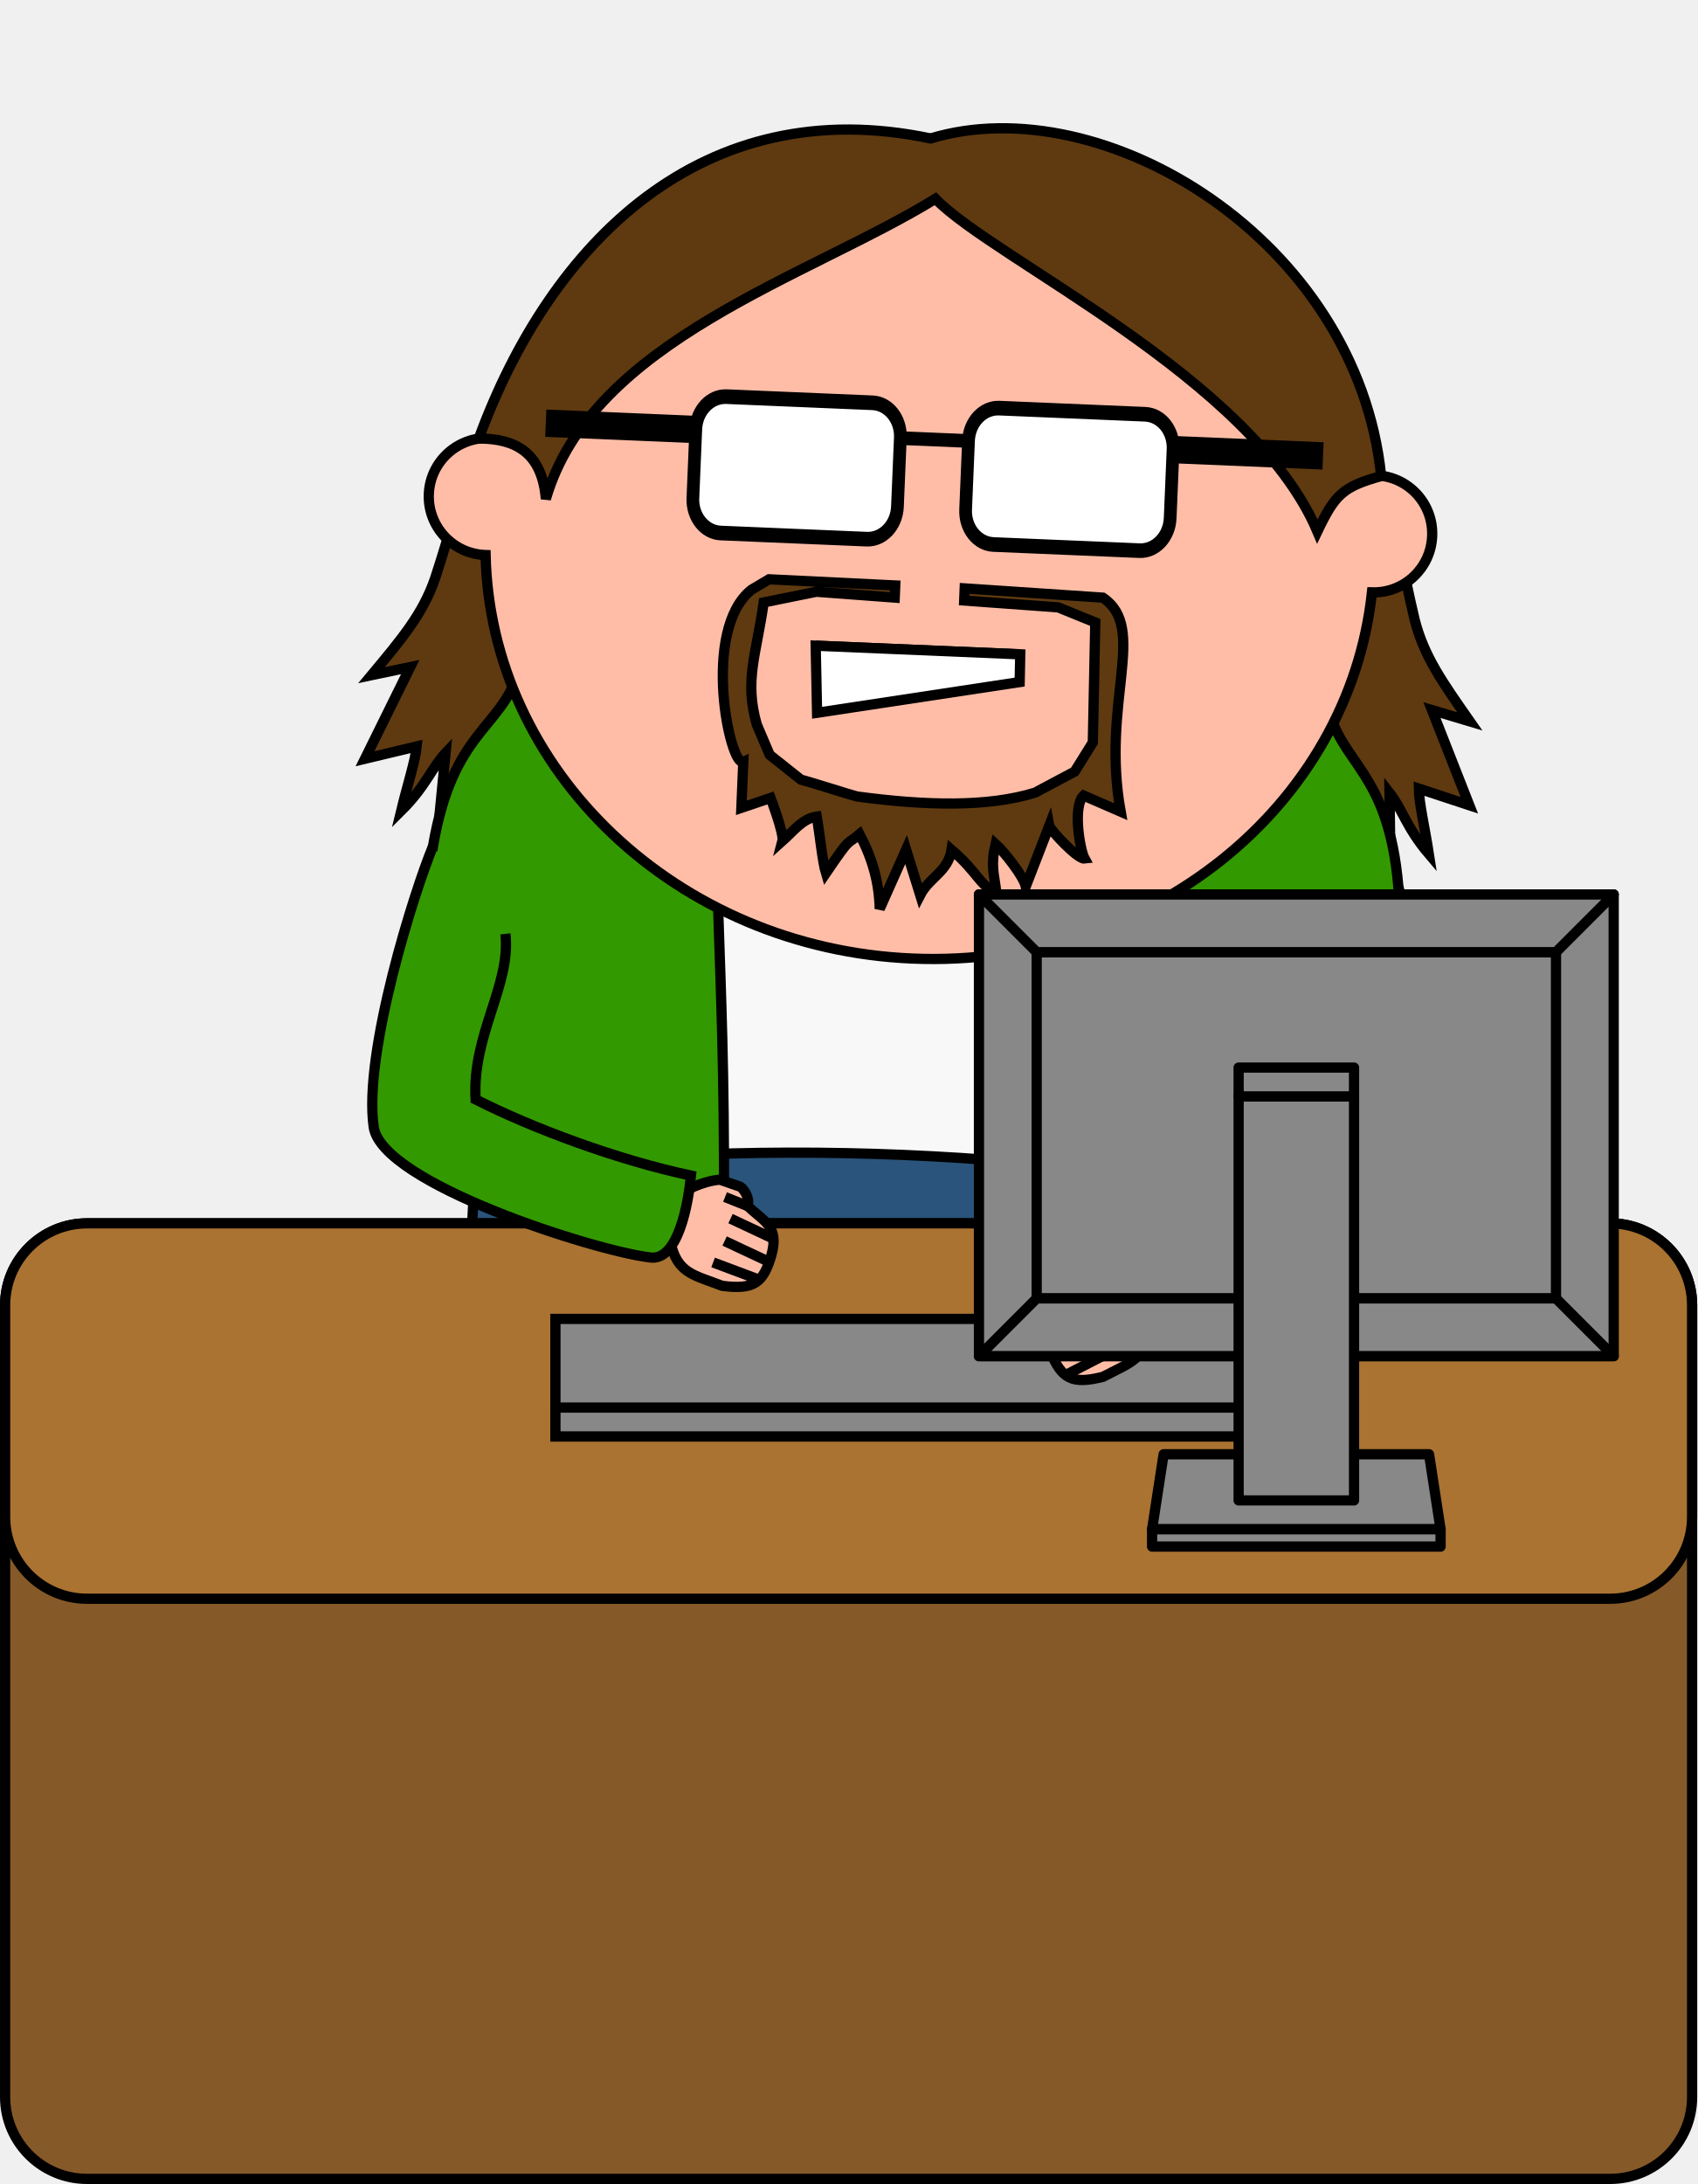
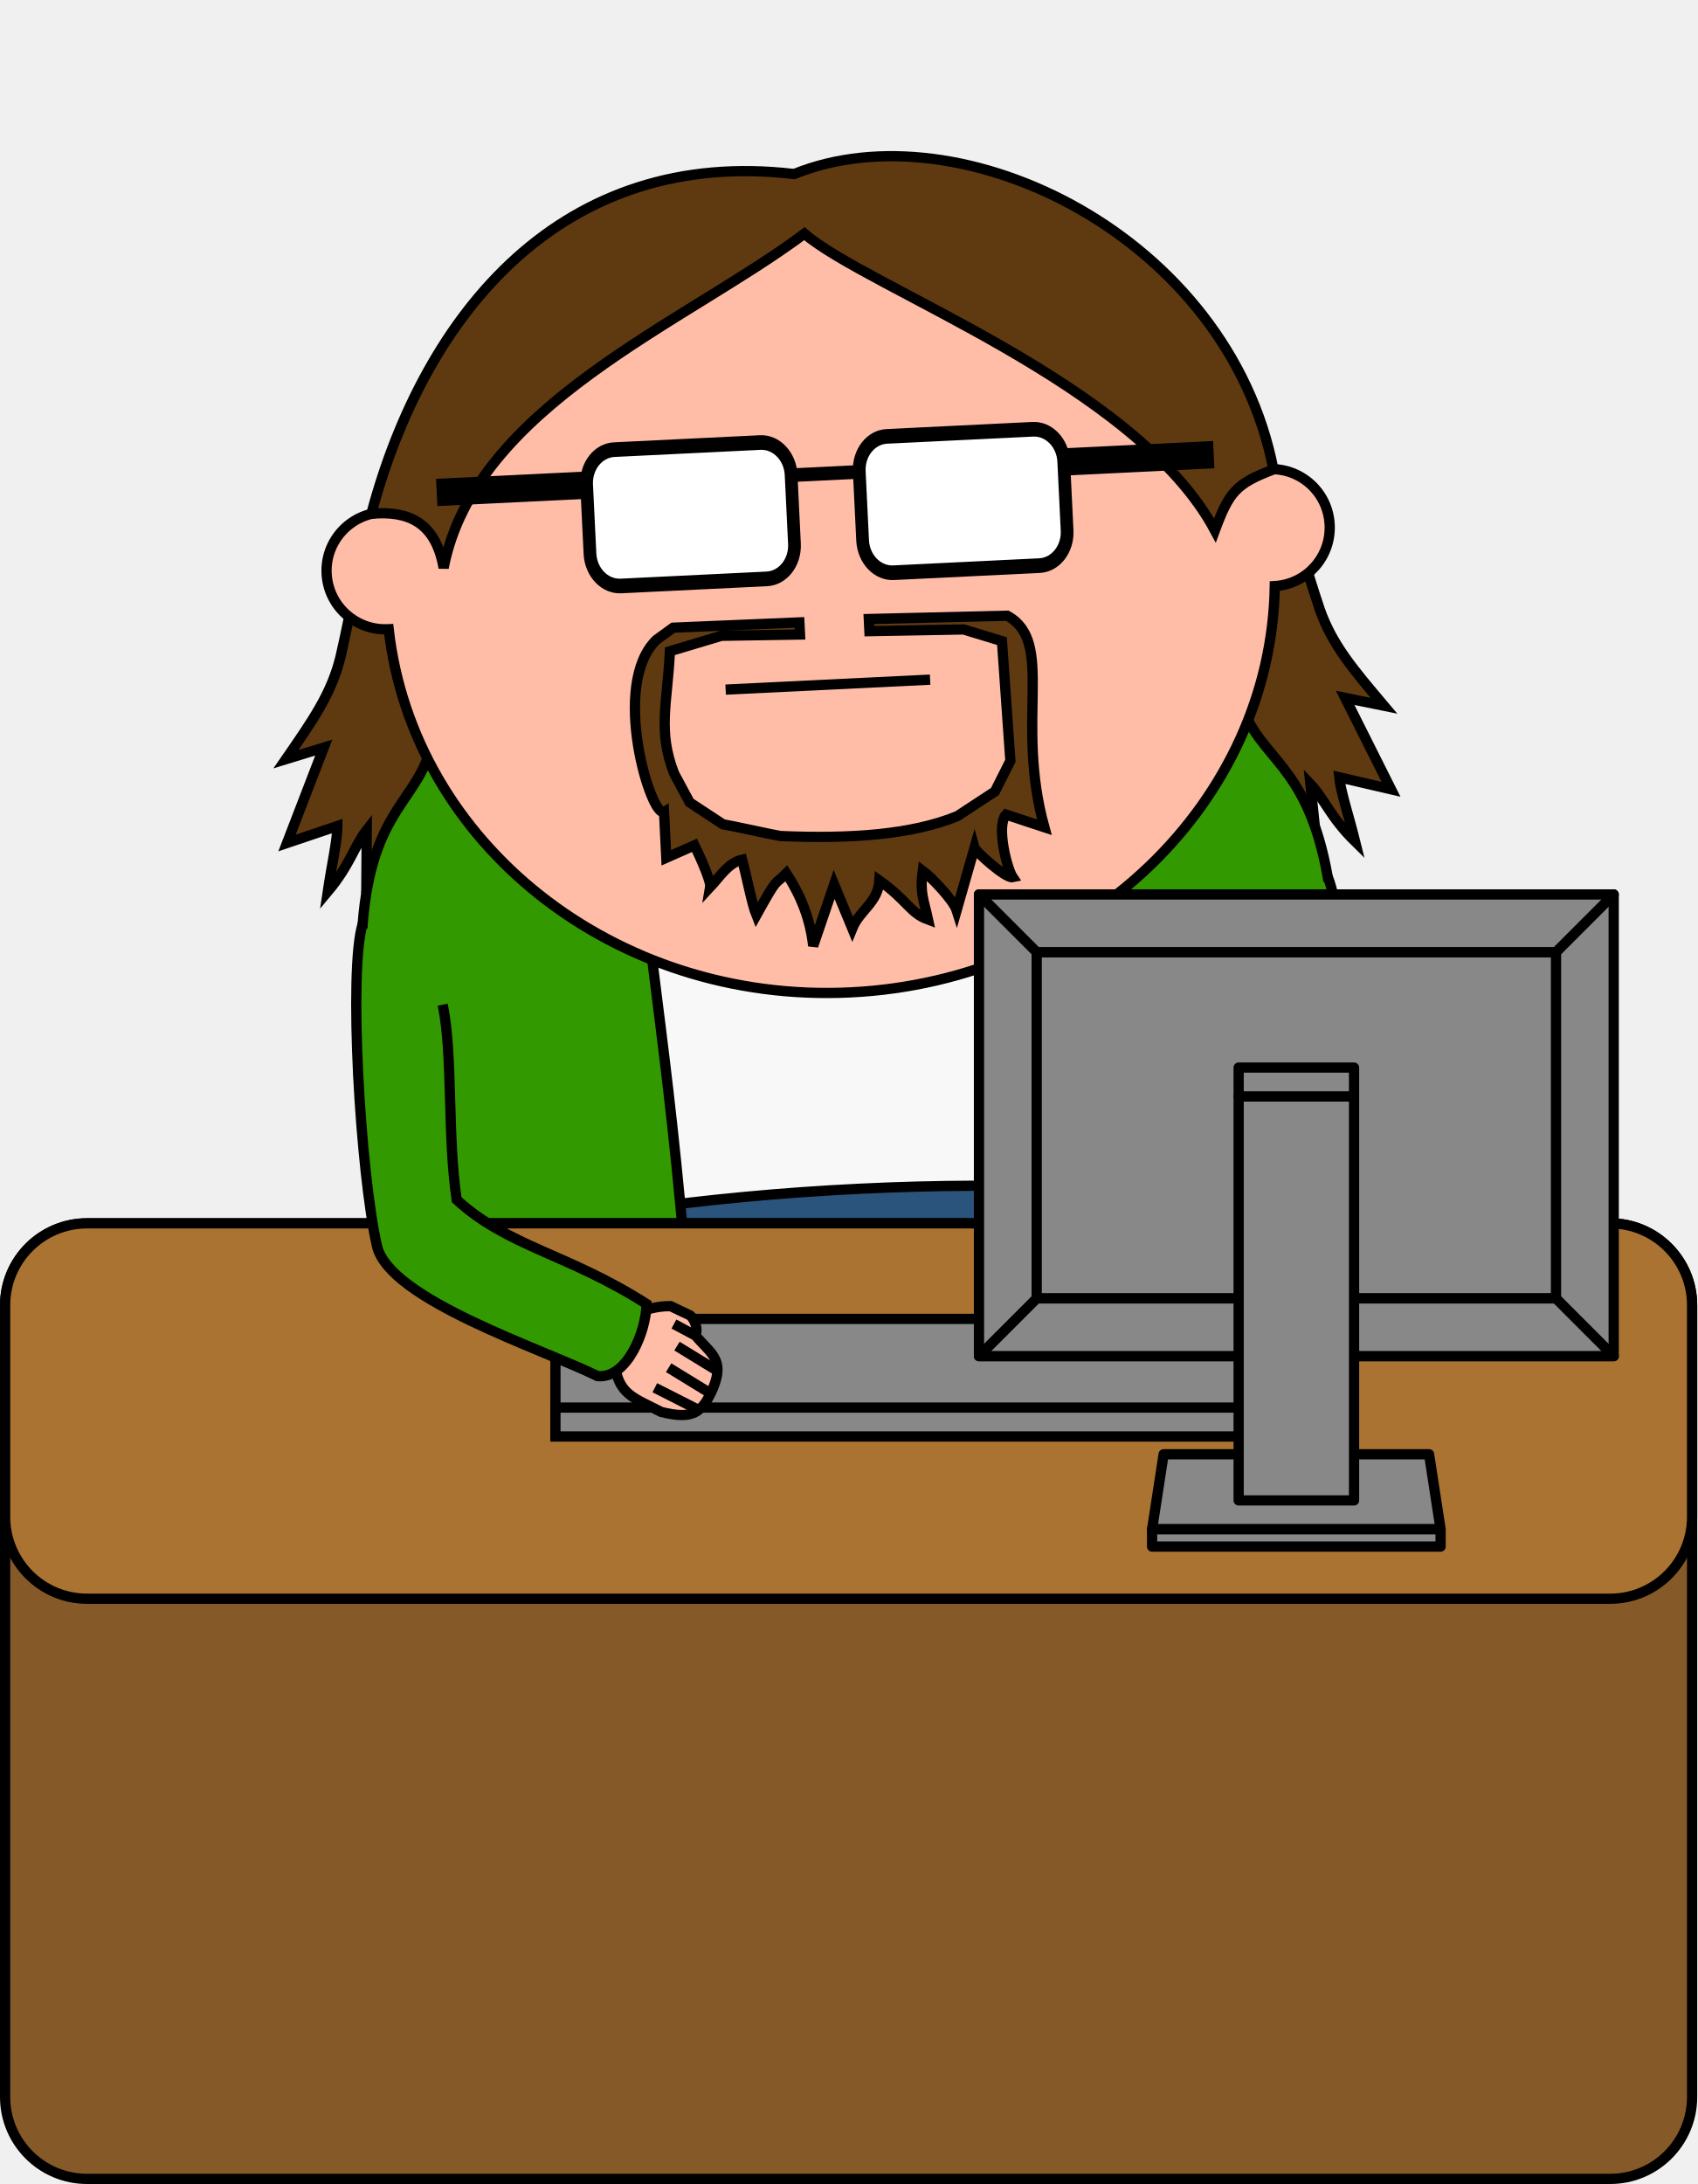
<svg xmlns="http://www.w3.org/2000/svg" width="248.707" height="319.987" id="svg19177" version="1.1">
  <defs id="defs19179" />
-   <g id="layer1" transform="translate(-3885.904,-675.2029)">
-     <g id="g18464" transform="translate(-13471.278,1502.078)">
-       <g transform="matrix(0.9991153,0.0420548,-0.0420548,0.9991153,15149.058,-2834.381)" id="g16508-9" style="stroke:#000000;stroke-width:1.5;stroke-opacity:1">
-         <path id="path16510-9" d="m 2485,2125.362 -12,0 c -0.948,3.511 -2.458,6.708 -2,11 17.264,6.44 27,5 28,4 -1,-8 -12,-13 -14,-15 z" style="fill:#333333;fill-opacity:1;stroke:#000000;stroke-width:1.5;stroke-opacity:1" />
-         <path style="fill:#333333;fill-opacity:1;stroke:#000000;stroke-width:1.5;stroke-opacity:1" d="m 2375,2125.362 12,0 c 0.948,3.511 2.458,6.708 2,11 -17.264,6.44 -27,5 -28,4 1,-8 12,-13 14,-15 z" id="path16512-0" />
-         <path id="path16514-8" d="m 2368,2061.375 0,15 c -1.993,15.935 0.269,32.721 5,50 5.033,3.258 13.979,1.496 15,0 -2.919,-14.634 -4.146,-25.202 -3.219,-35 l 0.031,0 c 25.047,-5 70.119,-5 90.156,0 l 0.25,0 c 0.927,9.798 -0.3,20.366 -3.219,35 1.021,1.496 9.967,3.258 15,0 4.731,-17.279 6.993,-34.065 5,-50 l 0,-15 -124,0 z" style="fill:#2a547b;fill-opacity:1;stroke:#000000;stroke-width:1.5;stroke-opacity:1" />
-         <path style="fill:#f8f8f8;fill-opacity:1;stroke:#000000;stroke-width:1.5;stroke-opacity:1" d="m 2380.223,1987.469 99.777,0 c 2.316,30.657 20,49.894 15,94.894 -40,-8 -90,-8 -130,0 -5,-45 12.342,-63.452 15.223,-94.894 z" id="path16516-9" />
-         <path id="path16518-2" d="m 2370.69,1975.174 2.113,17.09 c 2.057,6.406 -1.626,16.095 0.131,33.17 l -2.369,-3.52 -3.792,8.511 c -0.198,-3.926 -0.315,-7.964 -2.131,-9.624 l -4.688,8.814 0.517,-9.266 c -1.952,2.26 -2.679,4.995 -6.142,8.732 0.729,-3.7 1.772,-7.442 1.877,-9.519 l -7.497,2.127 6.06,-13.704 -5.621,1.427 c 4.203,-5.502 7.122,-9.239 8.707,-14.552 3.973,-14.037 2.995,-17.624 12.834,-19.686 z" style="fill:#5f3a10;fill-opacity:1;stroke:#000000;stroke-width:1.5;stroke-linecap:butt;stroke-linejoin:miter;stroke-opacity:1" />
-         <path style="fill:#5f3a10;fill-opacity:1;stroke:#000000;stroke-width:1.5;stroke-linecap:butt;stroke-linejoin:miter;stroke-opacity:1" d="m 2488.698,1975.174 -2.113,17.09 c -2.057,6.406 1.626,16.095 -0.131,33.17 l 2.369,-3.52 3.792,8.511 c 0.198,-3.926 0.315,-7.964 2.131,-9.624 l 4.688,8.814 -0.517,-9.266 c 1.952,2.26 2.679,4.995 6.142,8.732 -0.729,-3.7 -1.772,-7.442 -1.877,-9.519 l 7.497,2.127 -6.06,-13.704 5.621,1.427 c -4.203,-5.502 -7.122,-9.239 -8.707,-14.552 -3.973,-14.037 -2.995,-17.624 -12.834,-19.686 z" id="path16520-8" />
-         <path style="fill:#339900;fill-opacity:1;stroke:#000000;stroke-width:1.5;stroke-opacity:1" d="m 2486.781,2005.469 2.531,2.375 c 2.188,8.698 9.299,9.083 11.483,26.236 6.185,49.964 -4.133,52.651 -44.796,50.357 1.462,-37.99 4.011,-46.479 4,-78.969 z" id="path16522-5" />
-         <path id="path16524-9" d="m 2373.219,2005.469 -2.531,2.375 c -2.188,8.698 -9.299,9.083 -11.483,26.236 -6.185,49.964 4.133,52.651 44.796,50.357 -1.462,-37.99 -4.011,-46.479 -4,-78.969 z" style="fill:#339900;fill-opacity:1;stroke:#000000;stroke-width:1.5;stroke-opacity:1" />
-         <path id="path16526-5" transform="translate(-4449.607,3132.656)" d="m 6879.719,-1205.281 c -30.99,0 -56.896,19.975 -63.469,46.75 -0.531,-0.103 -1.065,-0.156 -1.625,-0.156 -4.742,0 -8.594,3.82 -8.594,8.562 0,4.742 3.852,8.594 8.594,8.594 0.032,0 0.062,3e-4 0.094,0 2.046,31.494 30.372,56.437 65,56.437 34.628,0 62.953,-24.944 65,-56.437 4.698,-0.051 8.469,-3.883 8.469,-8.594 0,-4.742 -3.82,-8.562 -8.562,-8.562 -0.487,0 -0.972,0.047 -1.438,0.125 -6.585,-26.76 -32.49,-46.719 -63.469,-46.719 z" style="fill:#ffbda7;fill-opacity:1;stroke:#000000;stroke-width:1.5;stroke-opacity:1" />
-         <path id="path16528-8" d="m 2414,2002.362 30,0" style="fill:none;stroke:#000000;stroke-width:1.5;stroke-linecap:butt;stroke-linejoin:miter;stroke-opacity:1" />
-         <path id="path16530-8" d="m 2363.398,1974.108 c 5.274,-0.214 9.337,1.577 10.193,8.436 5.726,-23.49 37.122,-34.143 55.186,-46.342 8.956,8.503 47.483,24.24 57.969,46.343 2.351,-5.5 3.419,-6.691 9,-8.5 -5.003,-34.453 -43.184,-55.344 -68.047,-46.642 -33.606,-5.615 -54.984,17.504 -64.302,46.705 z" style="fill:#5f3a10;fill-opacity:1;stroke:#000000;stroke-width:1.5;stroke-linecap:butt;stroke-linejoin:miter;stroke-opacity:1" />
-         <g style="stroke:#000000;stroke-width:1.5;stroke-opacity:1" id="g16532-6" transform="translate(0.1117077,1509.091)">
-           <g id="g16534-8" transform="matrix(1,0,0,1.150412,3.620944,-65.66926)" style="stroke:#000000;stroke-width:1.399;stroke-opacity:1">
-             <rect rx="4.3" y="454.647" x="2391.379" height="17.385" width="30" id="rect16536-3" style="fill:#ffffff;fill-opacity:1;stroke:#000000;stroke-width:1.865;stroke-linecap:round;stroke-linejoin:round;stroke-miterlimit:4;stroke-opacity:1;stroke-dasharray:none" ry="4.3" />
-             <rect rx="4.3" style="fill:#ffffff;fill-opacity:1;stroke:#000000;stroke-width:1.865;stroke-linecap:round;stroke-linejoin:round;stroke-miterlimit:4;stroke-opacity:1;stroke-dasharray:none" id="rect16538-3" width="30" height="17.385" x="2431.379" y="454.647" ry="4.3" />
+   <g id="layer1" transform="translate(-3575.904,-675.2029)">
+     <g id="g18411" transform="translate(-13486.673,1502.078)">
+       <g style="stroke:#000000;stroke-width:1.5;stroke-opacity:1" id="g16614-5" transform="matrix(0.9988189,-0.04858833,0.04858833,0.9988189,14660.47,-2608.544)">
+         <path style="fill:#333333;fill-opacity:1;stroke:#000000;stroke-width:1.5;stroke-opacity:1" d="m 2485,2125.362 -12,0 c -0.948,3.511 -2.458,6.708 -2,11 17.264,6.44 27,5 28,4 -1,-8 -12,-13 -14,-15 z" id="path16616-7" />
+         <path id="path16618-2" d="m 2375,2125.362 12,0 c 0.948,3.511 2.458,6.708 2,11 -17.264,6.44 -27,5 -28,4 1,-8 12,-13 14,-15 z" style="fill:#333333;fill-opacity:1;stroke:#000000;stroke-width:1.5;stroke-opacity:1" />
+         <path style="fill:#2a547b;fill-opacity:1;stroke:#000000;stroke-width:1.5;stroke-opacity:1" d="m 2368,2061.375 0,15 c -1.993,15.935 0.269,32.721 5,50 5.033,3.258 13.979,1.496 15,0 -2.919,-14.634 -4.146,-25.202 -3.219,-35 l 0.031,0 c 25.047,-5 70.119,-5 90.156,0 l 0.25,0 c 0.927,9.798 -0.3,20.366 -3.219,35 1.021,1.496 9.967,3.258 15,0 4.731,-17.279 6.993,-34.065 5,-50 l 0,-15 -124,0 z" id="path16620-2" />
+         <path id="path16622-6" d="m 2380.223,1987.469 99.777,0 c 2.316,30.657 20,49.894 15,94.894 -40,-8 -90,-8 -130,0 -5,-45 12.342,-63.452 15.223,-94.894 z" style="fill:#f8f8f8;fill-opacity:1;stroke:#000000;stroke-width:1.5;stroke-opacity:1" />
+         <path style="fill:#5f3a10;fill-opacity:1;stroke:#000000;stroke-width:1.5;stroke-linecap:butt;stroke-linejoin:miter;stroke-opacity:1" d="m 2370.69,1975.174 2.113,17.09 c 2.057,6.406 -1.626,16.095 0.131,33.17 l -2.369,-3.52 -3.792,8.511 c -0.198,-3.926 -0.315,-7.964 -2.131,-9.624 l -4.688,8.814 0.517,-9.266 c -1.952,2.26 -2.679,4.995 -6.142,8.732 0.729,-3.7 1.772,-7.442 1.877,-9.519 l -7.497,2.127 6.06,-13.704 -5.621,1.427 c 4.203,-5.502 7.122,-9.239 8.707,-14.552 3.973,-14.037 2.995,-17.624 12.834,-19.686 z" id="path16624-6" />
+         <path id="path16626-6" d="m 2488.698,1975.174 -2.113,17.09 c -2.057,6.406 1.626,16.095 -0.131,33.17 l 2.369,-3.52 3.792,8.511 c 0.198,-3.926 0.315,-7.964 2.131,-9.624 l 4.688,8.814 -0.517,-9.266 c 1.952,2.26 2.679,4.995 6.142,8.732 -0.729,-3.7 -1.772,-7.442 -1.877,-9.519 l 7.497,2.127 -6.06,-13.704 5.621,1.427 c -4.203,-5.502 -7.122,-9.239 -8.707,-14.552 -3.973,-14.037 -2.995,-17.624 -12.834,-19.686 z" style="fill:#5f3a10;fill-opacity:1;stroke:#000000;stroke-width:1.5;stroke-linecap:butt;stroke-linejoin:miter;stroke-opacity:1" />
+         <path id="path16628-9" d="m 2486.781,2005.469 2.531,2.375 c 2.188,8.698 9.299,9.083 11.483,26.236 6.185,49.964 -4.133,52.651 -44.796,50.357 1.462,-37.99 4.011,-46.479 4,-78.969 z" style="fill:#339900;fill-opacity:1;stroke:#000000;stroke-width:1.5;stroke-opacity:1" />
+         <path style="fill:#339900;fill-opacity:1;stroke:#000000;stroke-width:1.5;stroke-opacity:1" d="m 2373.219,2005.469 -2.531,2.375 c -2.188,8.698 -9.299,9.083 -11.483,26.236 -6.185,49.964 4.133,52.651 44.796,50.357 -1.462,-37.99 -4.011,-46.479 -4,-78.969 z" id="path16630-5" />
+         <path style="fill:#ffbda7;fill-opacity:1;stroke:#000000;stroke-width:1.5;stroke-opacity:1" d="m 6879.719,-1205.281 c -30.99,0 -56.896,19.975 -63.469,46.75 -0.531,-0.103 -1.065,-0.156 -1.625,-0.156 -4.742,0 -8.594,3.82 -8.594,8.562 0,4.742 3.852,8.594 8.594,8.594 0.032,0 0.062,3e-4 0.094,0 2.046,31.494 30.372,56.437 65,56.437 34.628,0 62.953,-24.944 65,-56.437 4.698,-0.051 8.469,-3.883 8.469,-8.594 0,-4.742 -3.82,-8.562 -8.562,-8.562 -0.487,0 -0.972,0.047 -1.438,0.125 -6.585,-26.76 -32.49,-46.719 -63.469,-46.719 z" transform="translate(-4449.607,3132.656)" id="path16632-0" />
+         <path style="fill:none;stroke:#000000;stroke-width:1.5;stroke-linecap:butt;stroke-linejoin:miter;stroke-opacity:1" d="m 2414,2002.362 30,0" id="path16634-1" />
+         <path style="fill:#5f3a10;fill-opacity:1;stroke:#000000;stroke-width:1.5;stroke-linecap:butt;stroke-linejoin:miter;stroke-opacity:1" d="m 2363.398,1974.108 c 5.274,-0.214 9.337,1.577 10.193,8.436 5.726,-23.49 37.122,-34.143 55.186,-46.342 8.956,8.503 47.483,24.24 57.969,46.343 2.351,-5.5 3.419,-6.691 9,-8.5 -5.003,-34.453 -43.184,-55.344 -68.047,-46.642 -33.606,-5.615 -54.984,17.504 -64.302,46.705 z" id="path16636-9" />
+         <g transform="translate(0.1117077,1509.091)" id="g16638-6" style="stroke:#000000;stroke-width:1.5;stroke-opacity:1">
+           <g style="stroke:#000000;stroke-width:1.399;stroke-opacity:1" transform="matrix(1,0,0,1.150412,3.620944,-65.66926)" id="g16640-6">
+             <rect ry="4.3" style="fill:#ffffff;fill-opacity:1;stroke:#000000;stroke-width:1.865;stroke-linecap:round;stroke-linejoin:round;stroke-miterlimit:4;stroke-opacity:1;stroke-dasharray:none" id="rect16642-3" width="30" height="17.385" x="2391.379" y="454.647" rx="4.3" />
+             <rect ry="4.3" y="454.647" x="2431.379" height="17.385" width="30" id="rect16644-1" style="fill:#ffffff;fill-opacity:1;stroke:#000000;stroke-width:1.865;stroke-linecap:round;stroke-linejoin:round;stroke-miterlimit:4;stroke-opacity:1;stroke-dasharray:none" rx="4.3" />
          </g>
-           <path style="fill:none;stroke:#000000;stroke-width:4;stroke-linecap:butt;stroke-linejoin:miter;stroke-miterlimit:4;stroke-opacity:1;stroke-dasharray:none" d="m 2373,462.362 22,0" id="path16540-1" />
-           <path id="path16542-6" d="m 2425,462.362 10,0" style="fill:none;stroke:#000000;stroke-width:2;stroke-linecap:butt;stroke-linejoin:miter;stroke-opacity:1" />
-           <path id="path16544-2" d="m 2465,462.362 22,0" style="fill:none;stroke:#000000;stroke-width:4;stroke-linecap:butt;stroke-linejoin:miter;stroke-miterlimit:4;stroke-opacity:1;stroke-dasharray:none" />
+           <path id="path16646-2" d="m 2373,462.362 22,0" style="fill:none;stroke:#000000;stroke-width:4;stroke-linecap:butt;stroke-linejoin:miter;stroke-miterlimit:4;stroke-opacity:1;stroke-dasharray:none" />
+           <path style="fill:none;stroke:#000000;stroke-width:2;stroke-linecap:butt;stroke-linejoin:miter;stroke-opacity:1" d="m 2425,462.362 10,0" id="path16648-5" />
+           <path style="fill:none;stroke:#000000;stroke-width:4;stroke-linecap:butt;stroke-linejoin:miter;stroke-miterlimit:4;stroke-opacity:1;stroke-dasharray:none" d="m 2465,462.362 22,0" id="path16650-4" />
        </g>
-         <path style="fill:#5f3a10;fill-opacity:1;stroke:#000000;stroke-width:1.5;stroke-linecap:butt;stroke-linejoin:miter;stroke-opacity:1" d="m 2406.762,1992.928 -2.525,1.65 c -7.147,6.234 -2.019,26.177 -0.122,25.226 l 0,6.75 4.219,-1.625 c 0,0 2.229,5.194 2,6.219 1.522,-1.474 2.803,-3.408 4.875,-3.781 0.587,2.752 1.1,6.527 1.688,8.219 3.568,-5.744 2.705,-4.073 4.688,-5.906 2,3.434 3.172,6.936 3.406,10.812 l 3.5,-8.844 2.344,6.562 c 1.21,-2.615 3.963,-3.604 4.312,-6.812 3.969,3.116 4.232,4.959 6.844,6.062 -0.48,-2.922 -1.045,-3.966 -0.437,-7.188 1.263,1.034 4.292,4.538 4.687,6.031 l 3.063,-9.031 c 0.132,0.574 4.362,4.768 5.375,4.594 -0.728,-1.186 -2.097,-7.593 -0.531,-9.219 l 5.522,2.125 c -3.565,-15.974 2.905,-27.025 -3.923,-31.214 l -20.287,-0.505 0,1.781 13.805,0.421 5.525,1.979 0.379,17.582 -2.474,4.37 -5.672,3.336 c -6.818,2.421 -15.886,2.593 -26.062,1.656 -0.964,-0.199 -7.253,-1.913 -8.312,-2.125 l -4.712,-3.434 -2.071,-4.343 c -2.135,-6.416 -0.495,-10.23 0.253,-17.927 l 7.65,-1.889 11.506,0.373 0,-1.781 z" id="path16546-6" />
-         <path style="fill:#ffffff;fill-opacity:1;stroke:#000000;stroke-width:1.5;stroke-linecap:butt;stroke-linejoin:miter;stroke-opacity:1" d="m 2414,2002.362 30,0 0.087,4.066 -29.472,5.745 z" id="path14346" />
+         <path id="path16652-3" d="m 2406.762,1992.928 -2.525,1.65 c -7.147,6.234 -2.019,26.177 -0.122,25.226 l 0,6.75 4.219,-1.625 c 0,0 2.229,5.194 2,6.219 1.522,-1.474 2.803,-3.408 4.875,-3.781 0.587,2.752 1.1,6.527 1.688,8.219 3.568,-5.744 2.705,-4.073 4.688,-5.906 2,3.434 3.172,6.936 3.406,10.812 l 3.5,-8.844 2.344,6.562 c 1.21,-2.615 3.963,-3.604 4.312,-6.812 3.969,3.116 4.232,4.959 6.844,6.062 -0.48,-2.922 -1.045,-3.966 -0.437,-7.188 1.263,1.034 4.292,4.538 4.687,6.031 l 3.063,-9.031 c 0.132,0.574 4.362,4.768 5.375,4.594 -0.728,-1.186 -2.097,-7.593 -0.531,-9.219 l 5.522,2.125 c -3.565,-15.974 2.905,-27.025 -3.923,-31.214 l -20.287,-0.505 0,1.781 13.805,0.421 5.525,1.979 0.379,17.582 -2.474,4.37 -5.672,3.336 c -6.818,2.421 -15.886,2.593 -26.062,1.656 -0.964,-0.199 -7.253,-1.913 -8.312,-2.125 l -4.712,-3.434 -2.071,-4.343 c -2.135,-6.416 -0.495,-10.23 0.253,-17.927 l 7.65,-1.889 11.506,0.373 0,-1.781 z" style="fill:#5f3a10;fill-opacity:1;stroke:#000000;stroke-width:1.5;stroke-linecap:butt;stroke-linejoin:miter;stroke-opacity:1" />
      </g>
-       <g transform="translate(782.1353,0)" id="g14108">
-         <rect style="fill:#865a28;fill-opacity:1;stroke:#000000;stroke-width:1.5;stroke-linecap:round;stroke-linejoin:round;stroke-miterlimit:4;stroke-opacity:1;stroke-dasharray:none" id="rect16548-1" width="247.207" height="140" x="16575.797" y="-647.638" rx="12" ry="12" />
-         <rect rx="12" y="-647.638" x="16575.797" height="55" width="247.207" id="rect16550-8" style="fill:#aa7332;fill-opacity:1;stroke:#000000;stroke-width:1.5;stroke-linecap:round;stroke-linejoin:round;stroke-miterlimit:4;stroke-opacity:1;stroke-dasharray:none" ry="12" />
-         <g transform="translate(6715.003,-186)" id="g16552-9">
-           <g transform="matrix(0.845558,0,0,0.845558,10021.763,-3112.834)" style="fill:#666666;fill-opacity:1;stroke:#000000;stroke-width:1.774;stroke-opacity:1" id="g16554-9">
-             <rect style="fill:#888888;fill-opacity:1;stroke:#000000;stroke-width:1.774;stroke-opacity:1" id="rect16556-7" width="130" height="20.365" x="-95" y="3151.997" />
-             <rect y="3167.362" x="-95" height="5" width="130" id="rect16558-4" style="fill:#888888;fill-opacity:1;stroke:#000000;stroke-width:1.774;stroke-opacity:1" />
+       <g transform="translate(777.5309,0)" id="g14166">
+         <rect ry="12" rx="12" y="-647.638" x="16285.796" height="140" width="247.207" id="rect16654-3" style="fill:#865a28;fill-opacity:1;stroke:#000000;stroke-width:1.5;stroke-linecap:round;stroke-linejoin:round;stroke-miterlimit:4;stroke-opacity:1;stroke-dasharray:none" />
+         <rect ry="12" style="fill:#aa7332;fill-opacity:1;stroke:#000000;stroke-width:1.5;stroke-linecap:round;stroke-linejoin:round;stroke-miterlimit:4;stroke-opacity:1;stroke-dasharray:none" id="rect16656-9" width="247.207" height="55" x="16285.796" y="-647.638" rx="12" />
+         <g id="g16658-9" transform="translate(6425.003,-186)">
+           <g id="g16660-1" style="fill:#666666;fill-opacity:1;stroke:#000000;stroke-width:1.774;stroke-opacity:1" transform="matrix(0.845558,0,0,0.845558,10021.763,-3112.834)">
+             <rect y="3151.997" x="-95" height="20.365" width="130" id="rect16662-7" style="fill:#888888;fill-opacity:1;stroke:#000000;stroke-width:1.774;stroke-opacity:1" />
+             <rect style="fill:#888888;fill-opacity:1;stroke:#000000;stroke-width:1.774;stroke-opacity:1" id="rect16664-8" width="130" height="5" x="-95" y="3167.362" />
          </g>
        </g>
      </g>
-       <g style="stroke:#000000;stroke-width:1.827;stroke-opacity:1" id="g16560-4" transform="matrix(0.3923837,-0.7209848,0.7209848,0.3923837,16524.007,613.8661)">
-         <path id="path16562-0" d="m 1889.869,257.761 -0.442,5.808 c -4.442,3.775 -3.214,6.5 -2.512,11.89 2.084,5.413 4.011,6.158 8.899,5.132 5.347,-1.223 4.682,-3.9 5.798,-7.956 1.447,-0.273 2.282,-1.969 2.391,-2.76 l -0.641,-3.839 c -1.264,-1.899 -3.31,-3.68 -5.913,-5.245 l 0,-4.293 z" style="fill:#ffbda7;fill-opacity:1;stroke:#000000;stroke-width:1.827;stroke-linecap:butt;stroke-linejoin:miter;stroke-opacity:1" />
-         <path style="fill:none;stroke:#000000;stroke-width:1.827;stroke-linecap:butt;stroke-linejoin:miter;stroke-opacity:1" d="m 1901.081,268.337 0.569,4.772" id="path16564-4" />
-         <path id="path16566-0" d="m 1889.806,272.05 1.238,8.797" style="fill:none;stroke:#000000;stroke-width:1.827;stroke-linecap:butt;stroke-linejoin:miter;stroke-opacity:1" />
-         <path style="fill:none;stroke:#000000;stroke-width:1.827;stroke-linecap:butt;stroke-linejoin:miter;stroke-opacity:1" d="m 1894.148,272.024 0.527,8.781" id="path16568-5" />
-         <path id="path16570-3" d="m 1898.163,271.039 0.527,8.781" style="fill:none;stroke:#000000;stroke-width:1.827;stroke-linecap:butt;stroke-linejoin:miter;stroke-opacity:1" />
+       <g transform="matrix(0.4699244,-0.6730193,0.6730193,0.4699244,16087.372,520.4796)" id="g16666-7" style="stroke:#000000;stroke-width:1.827;stroke-opacity:1">
+         <path style="fill:#ffbda7;fill-opacity:1;stroke:#000000;stroke-width:1.827;stroke-linecap:butt;stroke-linejoin:miter;stroke-opacity:1" d="m 1889.869,257.761 -0.442,5.808 c -4.442,3.775 -3.214,6.5 -2.512,11.89 2.084,5.413 4.011,6.158 8.899,5.132 5.347,-1.223 4.682,-3.9 5.798,-7.956 1.447,-0.273 2.282,-1.969 2.391,-2.76 l -0.641,-3.839 c -1.264,-1.899 -3.31,-3.68 -5.913,-5.245 l 0,-4.293 z" id="path16668-0" />
+         <path id="path16670-0" d="m 1901.081,268.337 0.569,4.772" style="fill:none;stroke:#000000;stroke-width:1.827;stroke-linecap:butt;stroke-linejoin:miter;stroke-opacity:1" />
+         <path style="fill:none;stroke:#000000;stroke-width:1.827;stroke-linecap:butt;stroke-linejoin:miter;stroke-opacity:1" d="m 1889.806,272.05 1.238,8.797" id="path16672-4" />
+         <path id="path16674-4" d="m 1894.148,272.024 0.527,8.781" style="fill:none;stroke:#000000;stroke-width:1.827;stroke-linecap:butt;stroke-linejoin:miter;stroke-opacity:1" />
+         <path style="fill:none;stroke:#000000;stroke-width:1.827;stroke-linecap:butt;stroke-linejoin:miter;stroke-opacity:1" d="m 1898.163,271.039 0.527,8.781" id="path16676-5" />
      </g>
-       <path style="fill:#339900;fill-opacity:1;stroke:#000000;stroke-width:1.5" d="m 17420.632,-702.885 c -2.705,6.484 -10.246,30.298 -8.689,41.136 1.189,8.277 32.391,18.122 40.357,19.087 4.277,0.81 5.76,-8.041 6.14,-11.972 -10.645,-2.253 -23.121,-6.884 -31.566,-11.161 -0.533,-9.554 5.217,-16.735 4.368,-24.252" id="path16572-1" />
-       <g transform="matrix(-0.4743161,-0.6699315,-0.6699315,0.4743161,18598.352,508.2937)" id="g16574-5" style="stroke:#000000;stroke-width:1.827;stroke-opacity:1">
-         <path style="fill:#ffbda7;fill-opacity:1;stroke:#000000;stroke-width:1.827;stroke-linecap:butt;stroke-linejoin:miter;stroke-opacity:1" d="m 1889.869,257.761 -0.442,5.808 c -4.442,3.775 -3.214,6.5 -2.512,11.89 2.084,5.413 4.011,6.158 8.899,5.132 5.347,-1.223 4.682,-3.9 5.798,-7.956 1.447,-0.273 2.282,-1.969 2.391,-2.76 l -0.641,-3.839 c -1.264,-1.899 -3.31,-3.68 -5.913,-5.245 l 0,-4.293 z" id="path16576-1" />
-         <path id="path16578-0" d="m 1901.081,268.337 0.569,4.772" style="fill:none;stroke:#000000;stroke-width:1.827;stroke-linecap:butt;stroke-linejoin:miter;stroke-opacity:1" />
-         <path style="fill:none;stroke:#000000;stroke-width:1.827;stroke-linecap:butt;stroke-linejoin:miter;stroke-opacity:1" d="m 1889.806,272.05 1.238,8.797" id="path16580-9" />
-         <path id="path16582-1" d="m 1894.148,272.024 0.527,8.781" style="fill:none;stroke:#000000;stroke-width:1.827;stroke-linecap:butt;stroke-linejoin:miter;stroke-opacity:1" />
-         <path style="fill:none;stroke:#000000;stroke-width:1.827;stroke-linecap:butt;stroke-linejoin:miter;stroke-opacity:1" d="m 1898.163,271.039 0.527,8.781" id="path16584-5" />
+       <path id="path16678-3" d="m 17115.72,-691.496 c -2.106,6.702 -0.337,36.493 2.094,47.169 1.792,7.873 24.32,15.107 32.339,19.074 4.332,0.419 7.138,-6.626 7.161,-10.576 -11.511,-7.365 -20.267,-8.356 -27.818,-15.268 -1.396,-9.467 -0.52,-21.165 -2.047,-28.575" style="fill:#339900;fill-opacity:1;stroke:#000000;stroke-width:1.5" />
+       <g style="stroke:#000000;stroke-width:1.827;stroke-opacity:1" id="g16680-7" transform="matrix(-0.5330301,-0.6242298,-0.6242298,0.5330301,18397.789,398.0759)">
+         <path id="path16682-9" d="m 1889.869,257.761 -0.442,5.808 c -4.442,3.775 -3.214,6.5 -2.512,11.89 2.084,5.413 4.011,6.158 8.899,5.132 5.347,-1.223 4.682,-3.9 5.798,-7.956 1.447,-0.273 2.282,-1.969 2.391,-2.76 l -0.641,-3.839 c -1.264,-1.899 -3.31,-3.68 -5.913,-5.245 l 0,-4.293 z" style="fill:#ffbda7;fill-opacity:1;stroke:#000000;stroke-width:1.827;stroke-linecap:butt;stroke-linejoin:miter;stroke-opacity:1" />
+         <path style="fill:none;stroke:#000000;stroke-width:1.827;stroke-linecap:butt;stroke-linejoin:miter;stroke-opacity:1" d="m 1901.081,268.337 0.569,4.772" id="path16684-0" />
+         <path id="path16686-5" d="m 1889.806,272.05 1.238,8.797" style="fill:none;stroke:#000000;stroke-width:1.827;stroke-linecap:butt;stroke-linejoin:miter;stroke-opacity:1" />
+         <path style="fill:none;stroke:#000000;stroke-width:1.827;stroke-linecap:butt;stroke-linejoin:miter;stroke-opacity:1" d="m 1894.148,272.024 0.527,8.781" id="path16688-7" />
+         <path id="path16690-1" d="m 1898.163,271.039 0.527,8.781" style="fill:none;stroke:#000000;stroke-width:1.827;stroke-linecap:butt;stroke-linejoin:miter;stroke-opacity:1" />
      </g>
-       <g transform="matrix(-0.9991153,-0.0420548,-0.0420548,0.9991153,30427.015,541.1166)" id="g16586-0">
-         <path style="fill:#339900;fill-opacity:1;stroke:#000000;stroke-width:1.5" d="m 12905.601,-695.92 c -2.43,6.592 -2.11,36.433 -0.201,47.215 1.408,7.95 23.557,16.271 31.374,20.623 4.307,0.629 7.452,-6.272 7.667,-10.215 -11.14,-7.916 -19.837,-9.331 -27.044,-16.602 -0.934,-9.524 0.509,-21.165 -0.656,-28.64" id="path16588-6" />
+       <g style="fill:#339900;fill-opacity:1" id="g16692-1" transform="matrix(-0.9988189,0.04858833,0.04858833,0.9988189,30181.317,-630.3389)">
+         <path id="path16694-9" d="m 12905.601,-695.92 c -2.43,6.592 -2.11,36.433 -0.201,47.215 1.408,7.95 23.557,16.271 31.374,20.623 4.307,0.629 7.452,-6.272 7.667,-10.215 -11.14,-7.916 -19.837,-9.331 -27.044,-16.602 -0.934,-9.524 0.509,-21.165 -0.656,-28.64" style="fill:#339900;fill-opacity:1;stroke:#000000;stroke-width:1.5" />
      </g>
-       <g style="stroke:#000000;stroke-width:1.774;stroke-opacity:1" transform="matrix(0.845558,0,0,0.845558,17572.512,-3297.915)" id="g16590-6">
-         <rect y="3077.362" x="-85" height="80" width="110" id="rect16592-8" style="fill:#888888;fill-opacity:1;stroke:#000000;stroke-width:1.774;stroke-linecap:round;stroke-linejoin:round;stroke-miterlimit:4;stroke-opacity:1;stroke-dasharray:none" />
-         <path style="fill:#888888;fill-opacity:1;stroke:#000000;stroke-width:1.774;stroke-linecap:round;stroke-linejoin:round;stroke-miterlimit:4;stroke-opacity:1" d="m -53,3174.362 46,0 2,13 -50,0 z" id="path16594-2" />
-         <rect style="fill:#888888;fill-opacity:1;stroke:#000000;stroke-width:1.774;stroke-linecap:round;stroke-linejoin:round;stroke-miterlimit:4;stroke-opacity:1;stroke-dasharray:none" id="rect16596-4" width="90" height="60.001" x="-75" y="3087.362" />
-         <path id="path16598-4" d="m -85,3157.362 110,0 -10,-10 -90,0 z" style="fill:#888888;fill-opacity:1;stroke:#000000;stroke-width:1.774;stroke-linecap:round;stroke-linejoin:round;stroke-miterlimit:4;stroke-opacity:1" />
-         <rect style="fill:#888888;fill-opacity:1;stroke:#000000;stroke-width:1.774;stroke-linecap:round;stroke-linejoin:round;stroke-miterlimit:4;stroke-opacity:1;stroke-dasharray:none" id="rect16600-7" width="20" height="70" x="-40" y="3112.362" />
-         <rect y="-3112.362" x="-40" height="5" width="20" id="rect16602-6" style="fill:#888888;fill-opacity:1;stroke:#000000;stroke-width:1.774;stroke-linecap:round;stroke-linejoin:round;stroke-miterlimit:4;stroke-opacity:1;stroke-dasharray:none" transform="scale(1,-1)" />
-         <path style="fill:#888888;fill-opacity:1;stroke:#000000;stroke-width:1.774;stroke-linecap:round;stroke-linejoin:round;stroke-miterlimit:4;stroke-opacity:1" d="m -85,3077.362 110,0 -10,10 -90,0 z" id="path16604-0" />
-         <rect style="fill:#888888;fill-opacity:1;stroke:#000000;stroke-width:1.774;stroke-linecap:round;stroke-linejoin:round;stroke-miterlimit:4;stroke-opacity:1;stroke-dasharray:none" id="rect16606-0" width="50" height="3" x="-55" y="-3190.362" transform="scale(1,-1)" />
+       <g id="g16696-4" transform="matrix(0.845558,0,0,0.845558,17277.908,-3297.915)" style="stroke:#000000;stroke-width:1.774;stroke-opacity:1">
+         <rect style="fill:#888888;fill-opacity:1;stroke:#000000;stroke-width:1.774;stroke-linecap:round;stroke-linejoin:round;stroke-miterlimit:4;stroke-opacity:1;stroke-dasharray:none" id="rect16698-2" width="110" height="80" x="-85" y="3077.362" />
+         <path id="path16700-5" d="m -53,3174.362 46,0 2,13 -50,0 z" style="fill:#888888;fill-opacity:1;stroke:#000000;stroke-width:1.774;stroke-linecap:round;stroke-linejoin:round;stroke-miterlimit:4;stroke-opacity:1" />
+         <rect y="3087.362" x="-75" height="60.001" width="90" id="rect16702-1" style="fill:#888888;fill-opacity:1;stroke:#000000;stroke-width:1.774;stroke-linecap:round;stroke-linejoin:round;stroke-miterlimit:4;stroke-opacity:1;stroke-dasharray:none" />
+         <path style="fill:#888888;fill-opacity:1;stroke:#000000;stroke-width:1.774;stroke-linecap:round;stroke-linejoin:round;stroke-miterlimit:4;stroke-opacity:1" d="m -85,3157.362 110,0 -10,-10 -90,0 z" id="path16704-8" />
+         <rect y="3112.362" x="-40" height="70" width="20" id="rect16706-7" style="fill:#888888;fill-opacity:1;stroke:#000000;stroke-width:1.774;stroke-linecap:round;stroke-linejoin:round;stroke-miterlimit:4;stroke-opacity:1;stroke-dasharray:none" />
+         <rect transform="scale(1,-1)" style="fill:#888888;fill-opacity:1;stroke:#000000;stroke-width:1.774;stroke-linecap:round;stroke-linejoin:round;stroke-miterlimit:4;stroke-opacity:1;stroke-dasharray:none" id="rect16708-5" width="20" height="5" x="-40" y="-3112.362" />
+         <path id="path16710-3" d="m -85,3077.362 110,0 -10,10 -90,0 z" style="fill:#888888;fill-opacity:1;stroke:#000000;stroke-width:1.774;stroke-linecap:round;stroke-linejoin:round;stroke-miterlimit:4;stroke-opacity:1" />
+         <rect transform="scale(1,-1)" y="-3190.362" x="-55" height="3" width="50" id="rect16712-1" style="fill:#888888;fill-opacity:1;stroke:#000000;stroke-width:1.774;stroke-linecap:round;stroke-linejoin:round;stroke-miterlimit:4;stroke-opacity:1;stroke-dasharray:none" />
      </g>
    </g>
  </g>
</svg>
